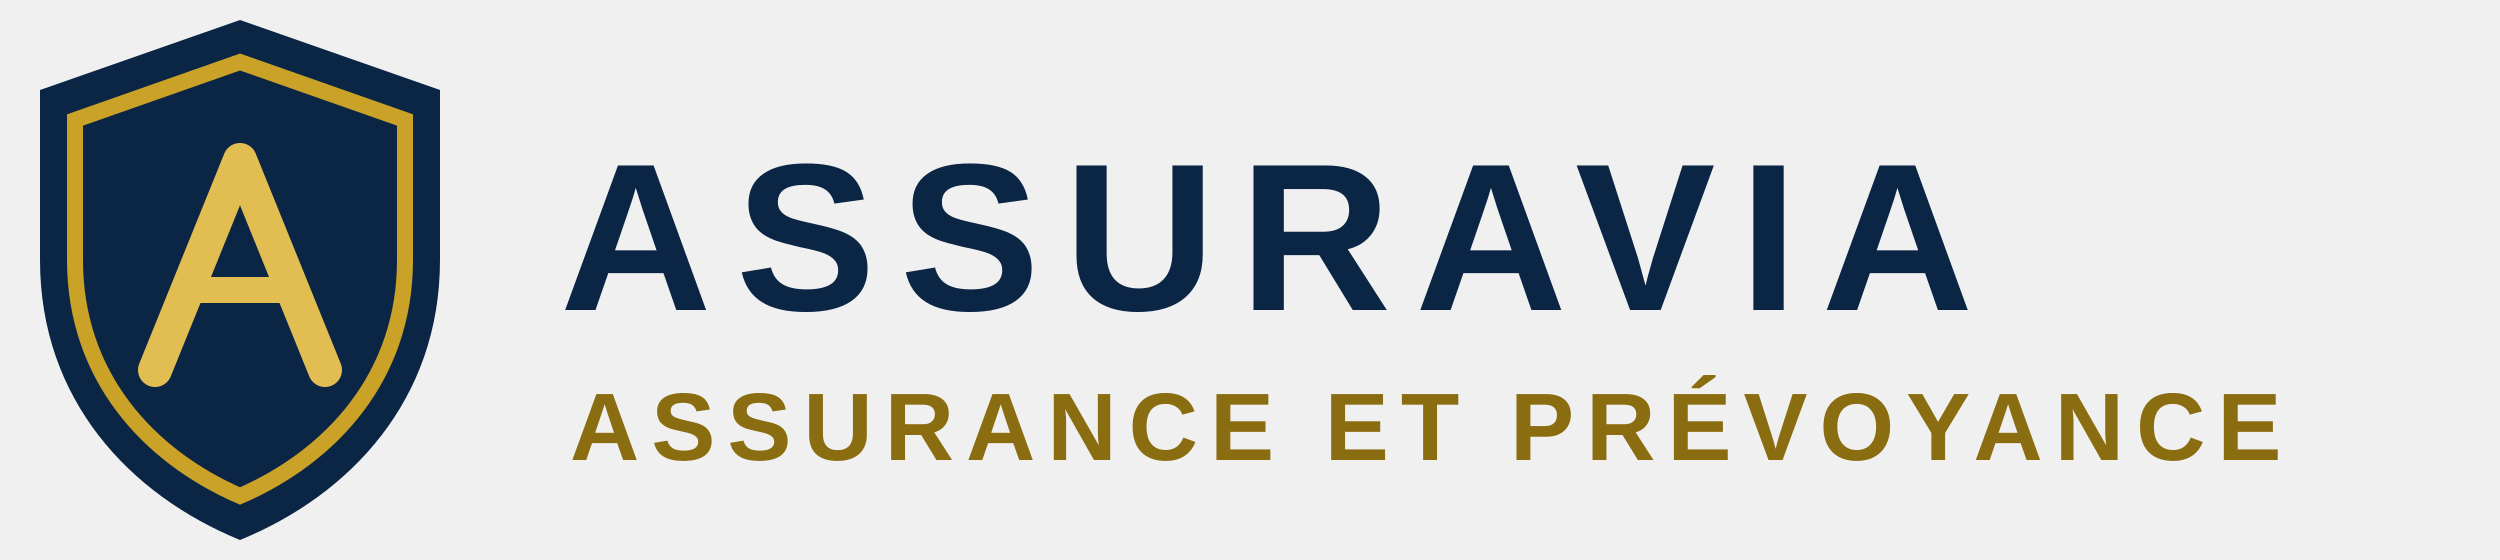
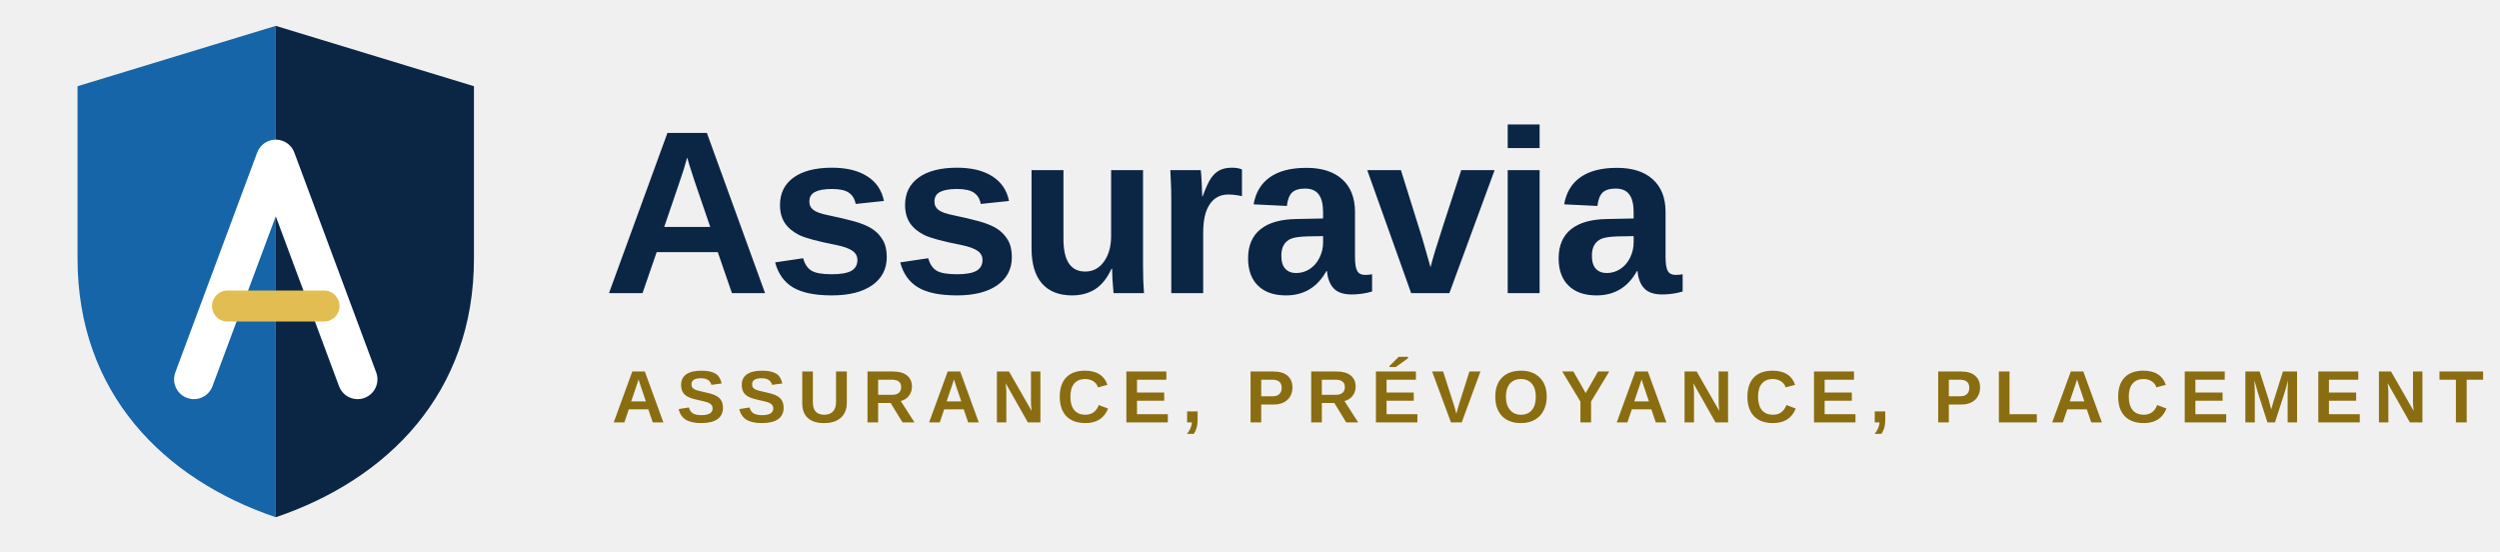
- <svg xmlns="http://www.w3.org/2000/svg" viewBox="0 0 250 56" role="img" aria-label="Assuravia">
-   <path d="M24 2 44 9v17c0 14-9 23.5-20 28C13 49.5 4 40 4 26V9z" fill="#0B2545" />
-   <path d="M24 6.2 40.5 12v14c0 11.6-7.3 19.6-16.5 23.6C14.8 45.6 7.5 37.6 7.5 26V12z" fill="none" stroke="#C9A227" stroke-width="1.6" />
-   <path d="M15.5 37 24 16l8.5 21" fill="none" stroke="#E2BE52" stroke-width="3.4" stroke-linecap="round" stroke-linejoin="round" />
-   <path d="M19.2 29h9.6" fill="none" stroke="#E2BE52" stroke-width="2.6" stroke-linecap="round" />
-   <text x="56" y="31" fill="#0B2545" font-family="'Plus Jakarta Sans', Arial, sans-serif" font-weight="800" font-size="21" letter-spacing="2.4">ASSURAVIA</text>
-   <text x="57" y="46" fill="#8A6D10" font-family="'Plus Jakarta Sans', Arial, sans-serif" font-weight="600" font-size="9.6" letter-spacing="1.2">ASSURANCE ET PRÉVOYANCE</text>
+ <svg xmlns="http://www.w3.org/2000/svg" viewBox="0 0 290 64" role="img" aria-label="Assuravia">
+   <path d="M32 3 9 10v20c0 15.6 10 25.6 23 30z" fill="#1565A8" />
+   <path d="M32 3 55 10v20c0 15.6-10 25.6-23 30z" fill="#0B2545" />
+   <path d="M22.5 44 32 18.5 41.5 44" fill="none" stroke="#FFFFFF" stroke-width="4.6" stroke-linecap="round" stroke-linejoin="round" />
+   <path d="M26.4 35.5h11.2" stroke="#E2BE52" stroke-width="3.6" stroke-linecap="round" />
+   <text x="70" y="34" fill="#0B2545" font-family="'Plus Jakarta Sans', Arial, sans-serif" font-weight="800" font-size="27" letter-spacing="-0.5">Assuravia</text>
+   <text x="71" y="49" fill="#8A6D10" font-family="'Plus Jakarta Sans', Arial, sans-serif" font-weight="700" font-size="8.6" letter-spacing="1.3">ASSURANCE, PRÉVOYANCE, PLACEMENT</text>
</svg>
